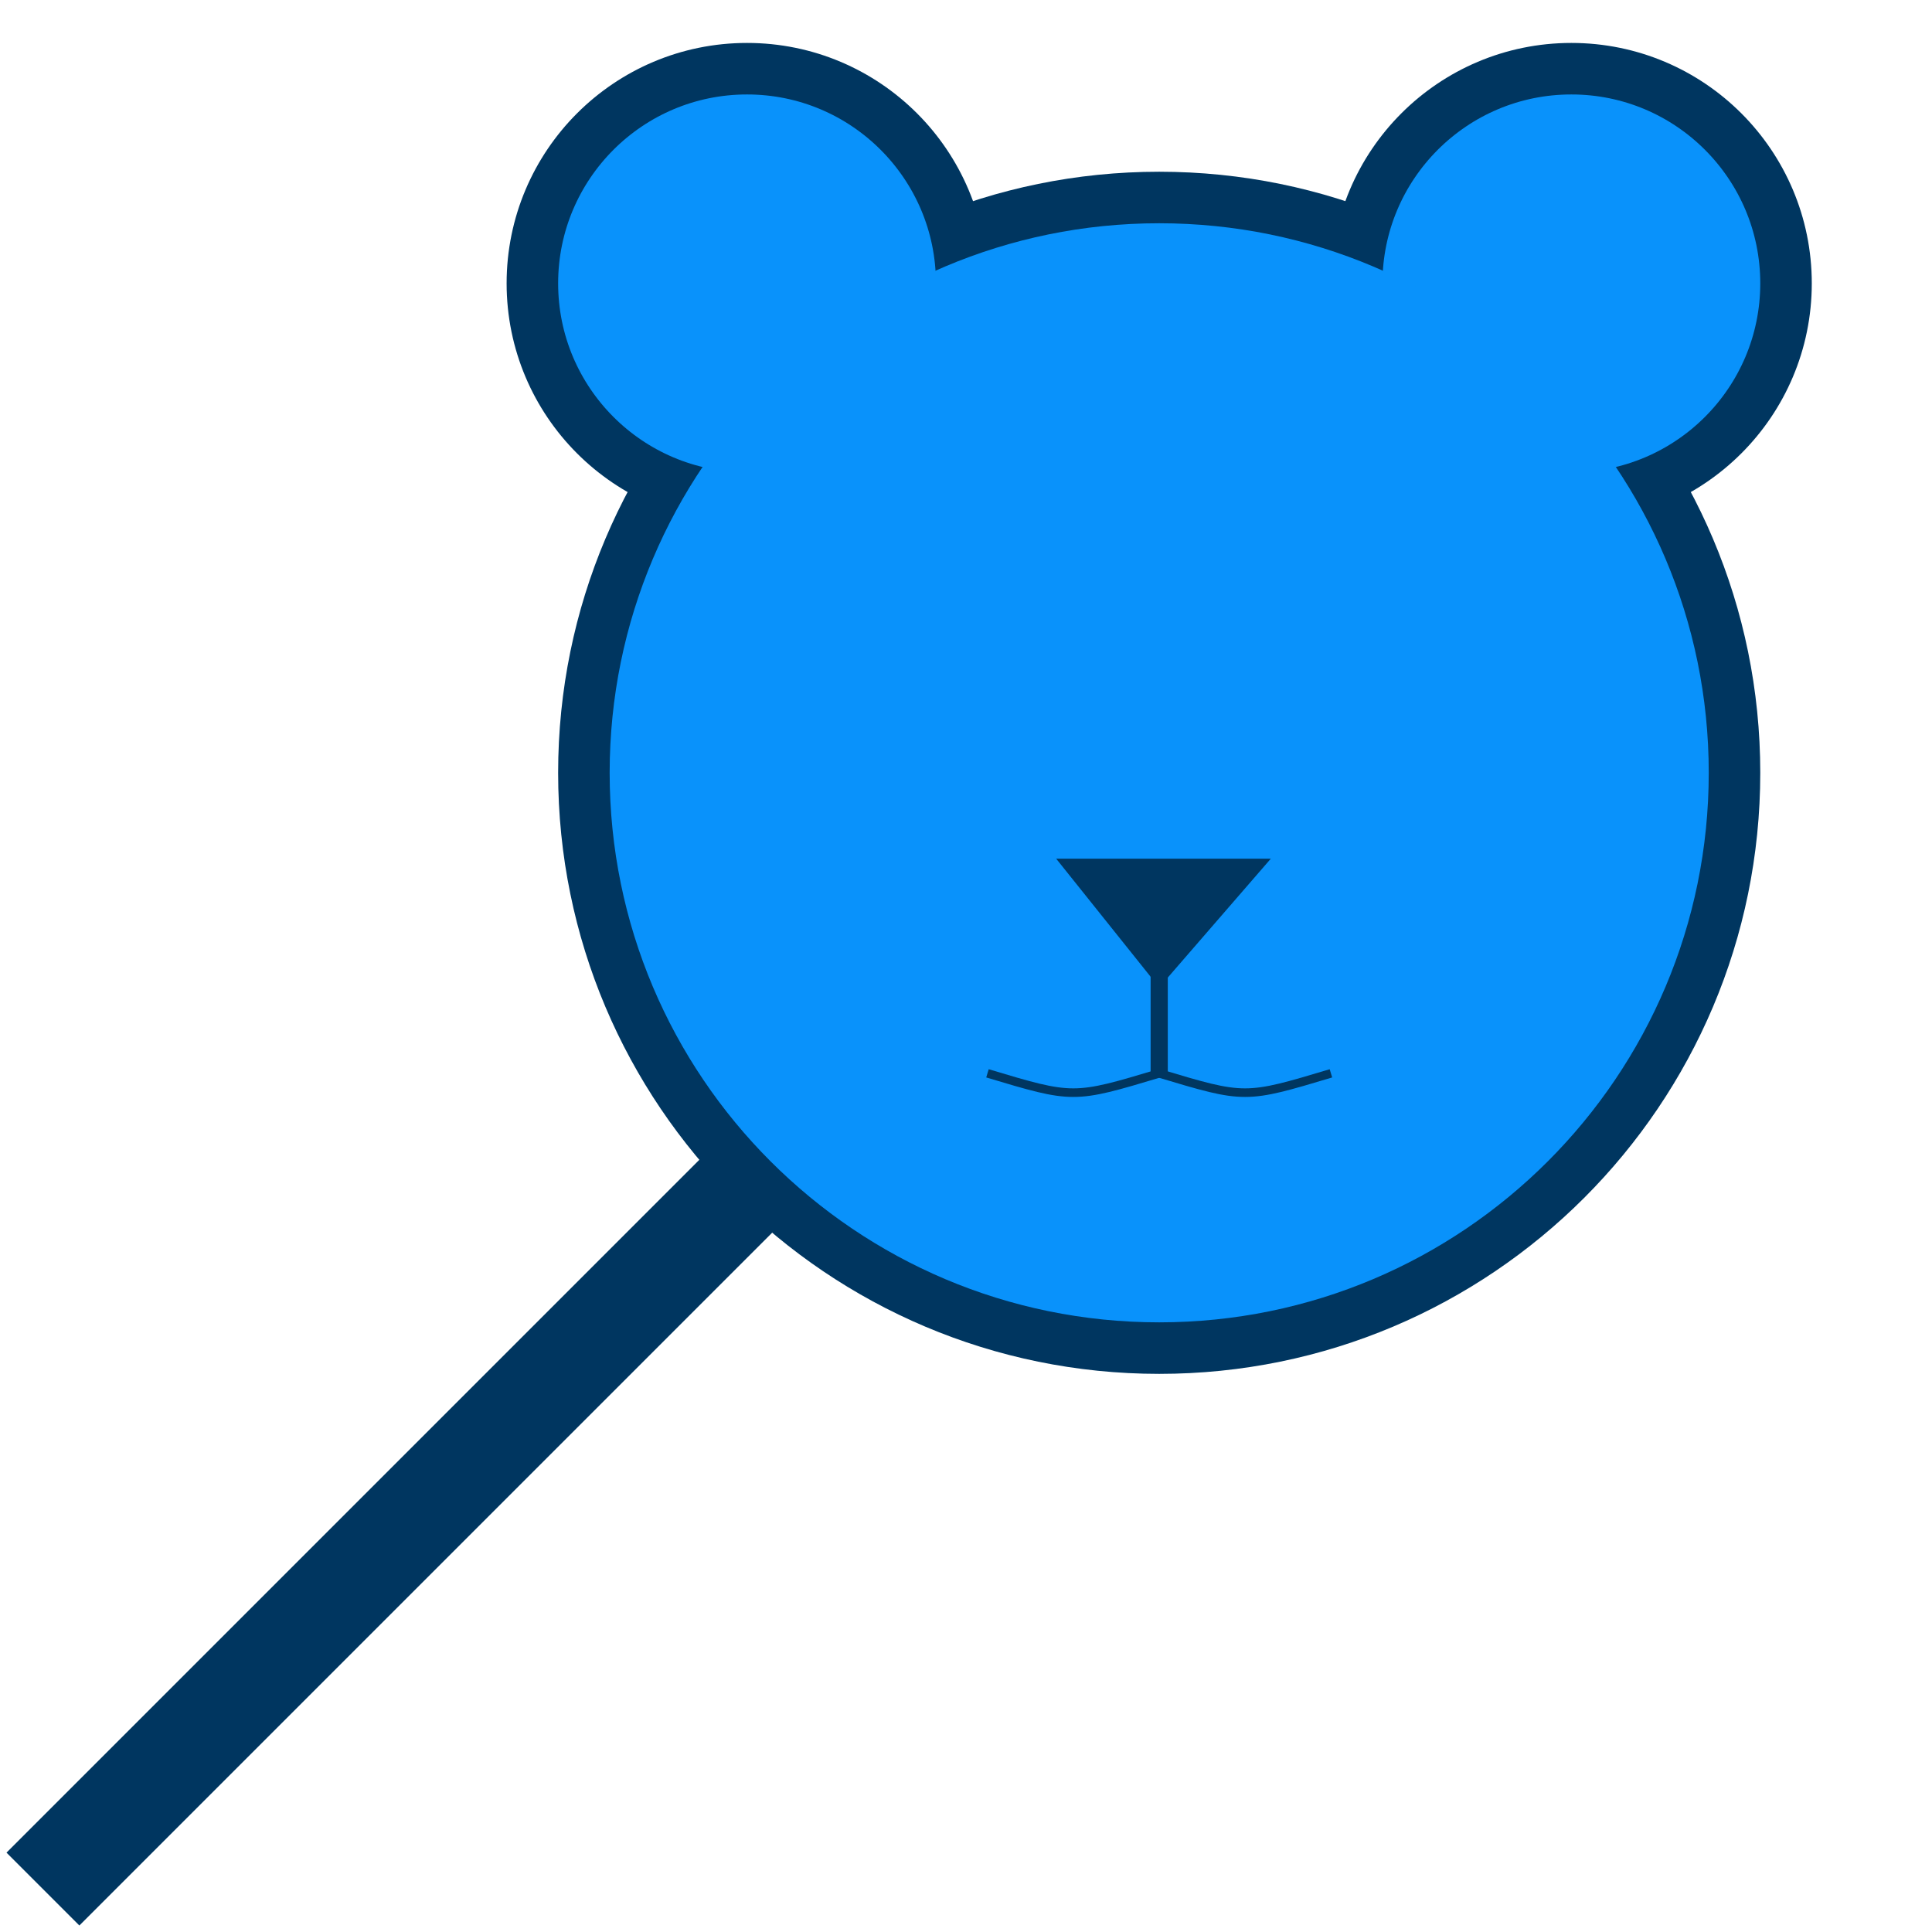
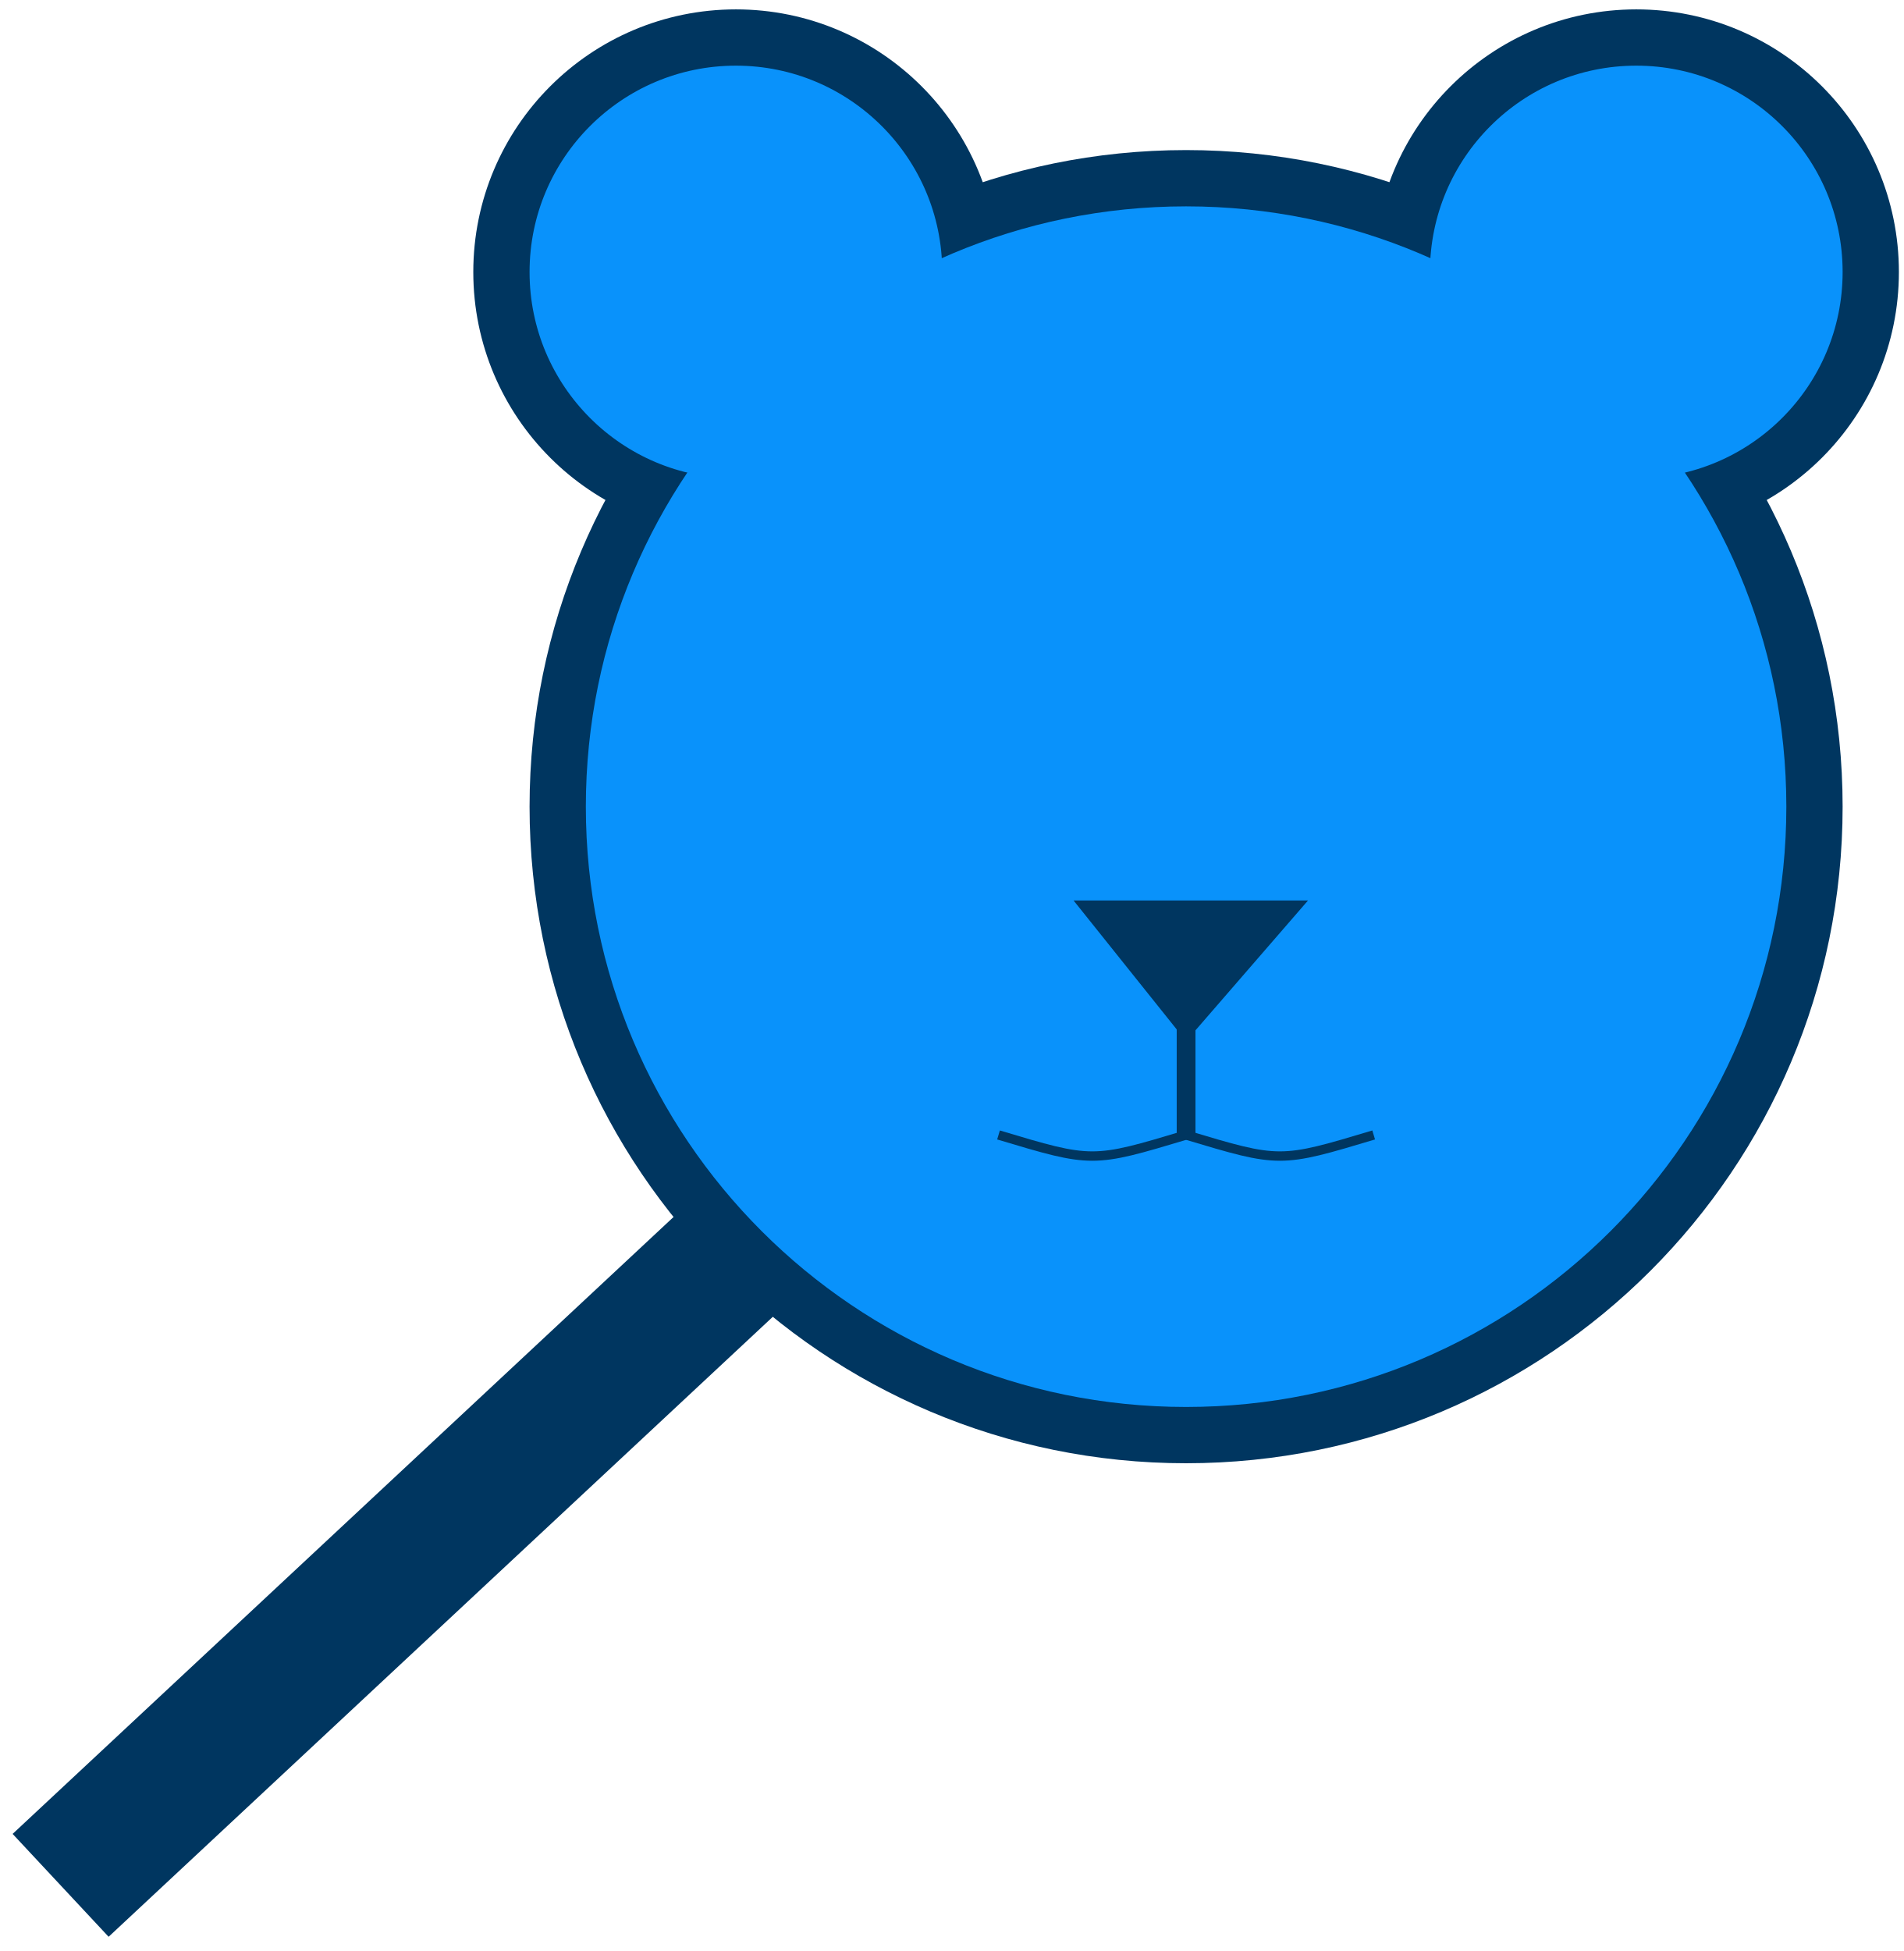
- <svg xmlns="http://www.w3.org/2000/svg" height="225" width="225" viewBox="0 0 225 225">
-   <line x1="5" y1="220" x2="90" y2="135" stroke-width="12" stroke="#003660" />
+ <svg xmlns="http://www.w3.org/2000/svg" height="205" width="200" viewBox="9 4 202 208">
+   <line x1="15" y1="205" x2="90" y2="135" stroke-width="15" stroke="#003660" />
  <circle cx="135" cy="90" r="70" fill="#003660" />
  <circle cx="87" cy="33" r="25" stroke="#003660" stroke-width="6" fill="#0992FB" />
  <circle cx="183" cy="33" r="25" stroke="#003660" stroke-width="6" fill="#0992FB" />
  <circle cx="135" cy="90" r="64" fill="#0992FB" />
  <polygon fill="#003660" points="135,115 123,100 148,100" />
  <line x1="135" y1="110" x2="135" y2="125" stroke-width="2" stroke="#003660" />
  <path d="M115 125 C 125 128, 125 128, 135 125" stroke="#003660" stroke-width="1" fill="transparent" />
  <path d="M135 125 C 145 128, 145 128, 155 125" stroke="#003660" stroke-width="1" fill="transparent" />
</svg>
